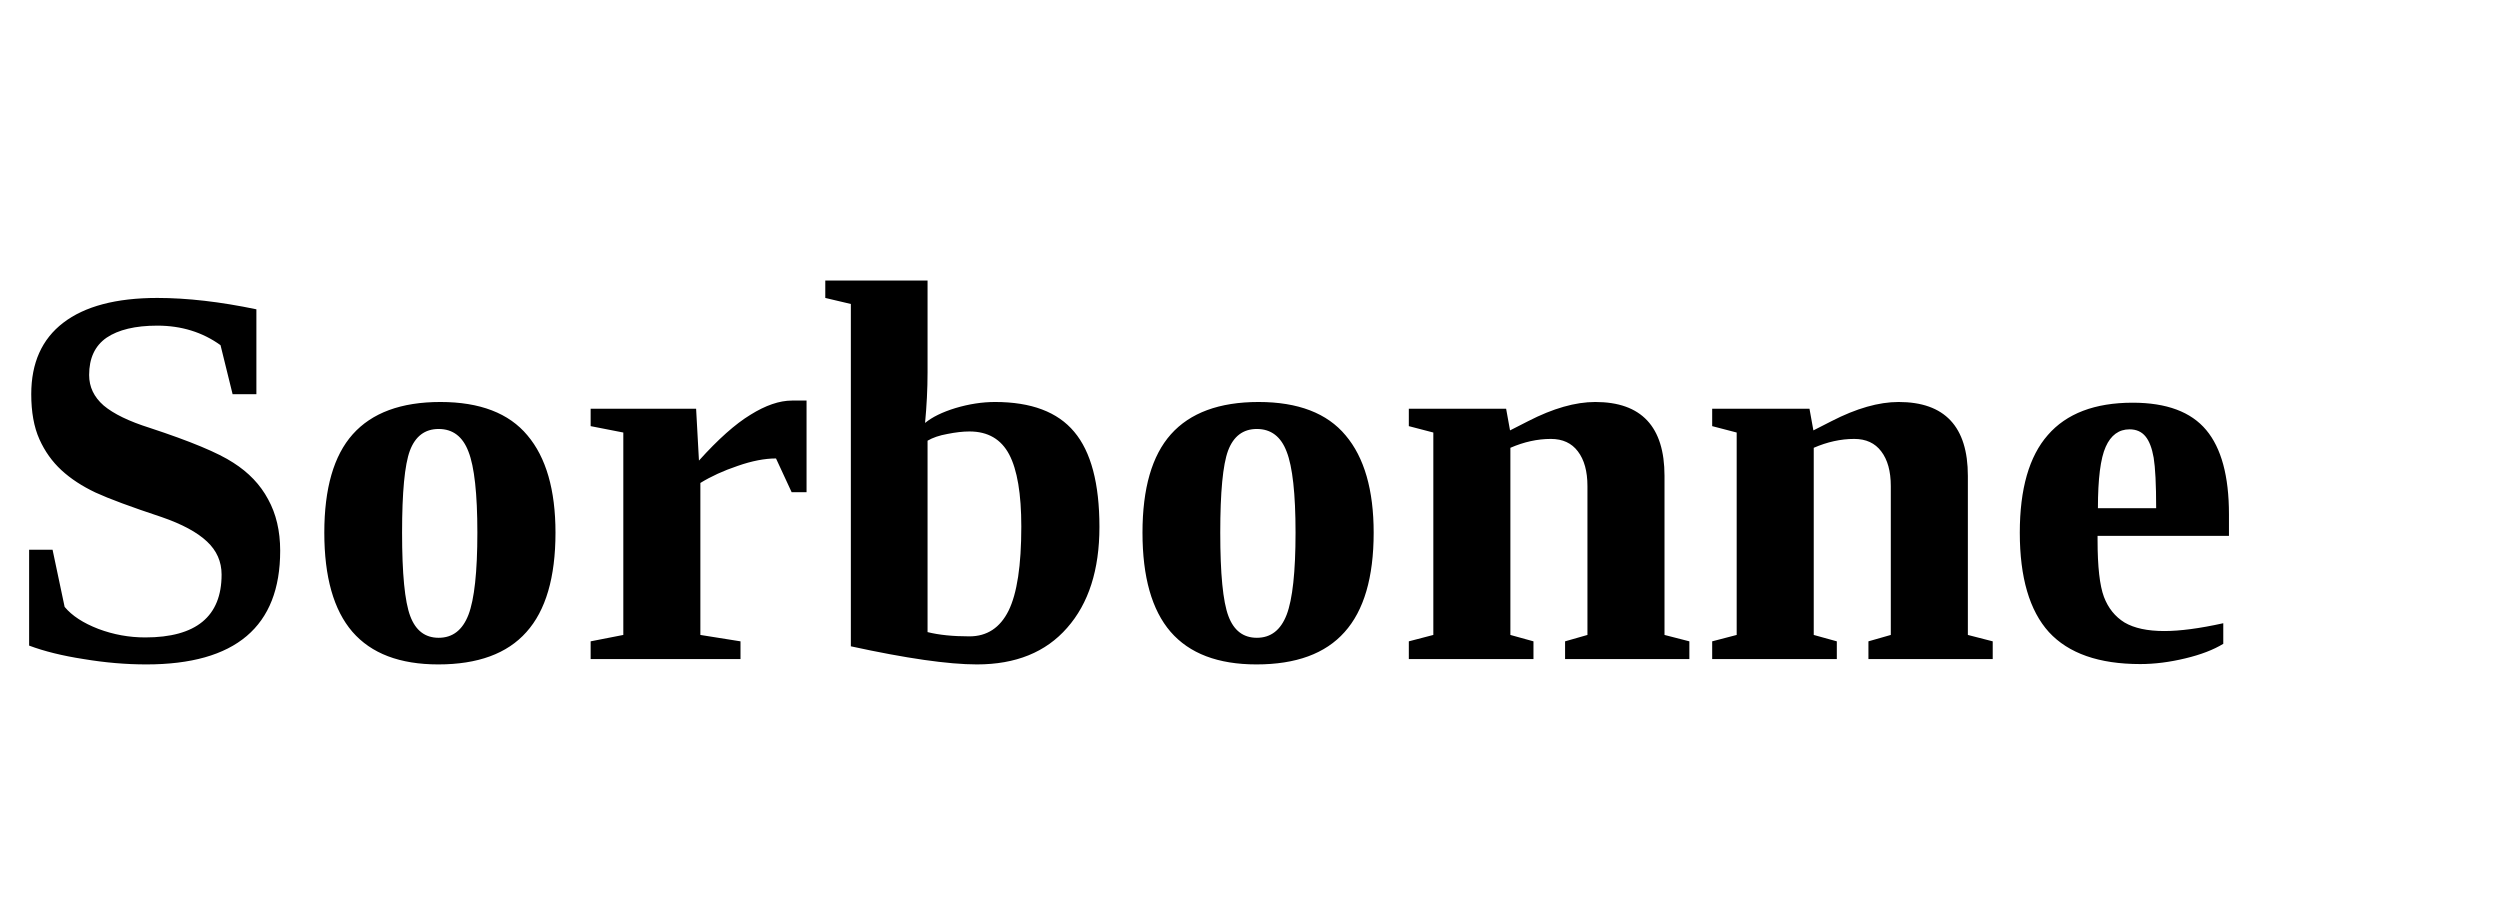
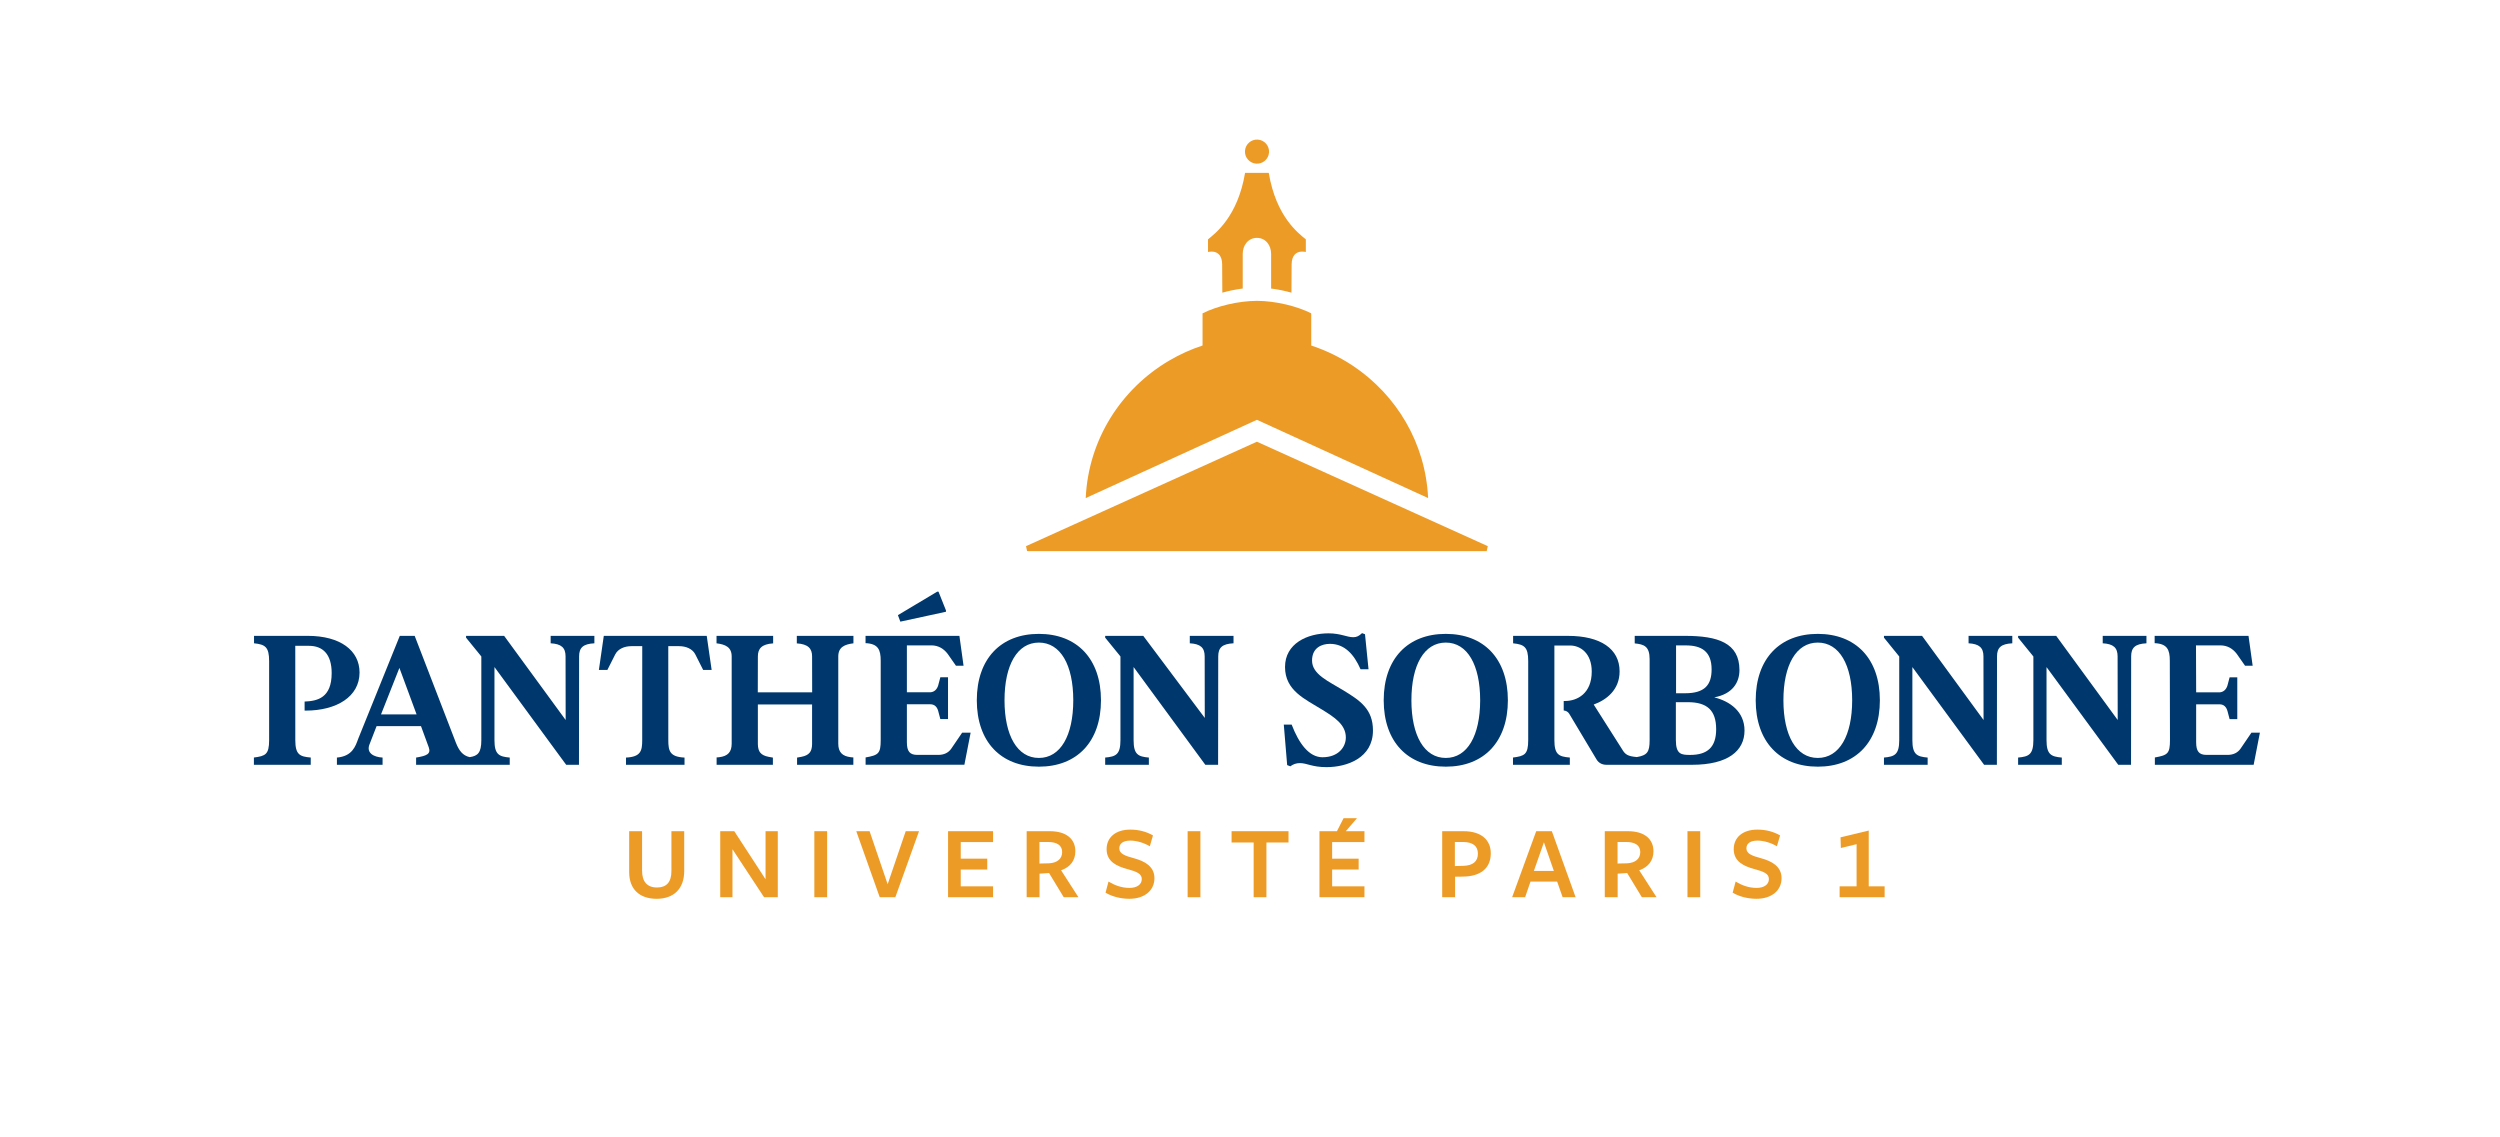
- <svg xmlns="http://www.w3.org/2000/svg" viewBox="0 0 110 40" fill="currentColor" role="img" aria-label="Université Paris 1 Panthéon-Sorbonne">
-   <text x="0" y="29" font-family="Georgia, 'Times New Roman', serif" font-weight="700" font-size="24" letter-spacing="0">Sorbonne</text>
+ <svg xmlns="http://www.w3.org/2000/svg" class="logo-p1" data-name="Calque 1" viewBox="0 0 2737.65 1244.23" width="2737.65" height="1244.23">
+   <defs>
+     <style>
+       .cls-1 {
+         fill: #ed9b27;
+       }
+ 
+       .cls-1, .cls-2 {
+         stroke-width: 0px;
+       }
+ 
+       .cls-2 {
+         fill: #00386e;
+       }
+     </style>
+   </defs>
+   <g fill="#00386E">
+     <path class="cls-1" d="M1338.33,289.56l.19,30.94c7.13-2.01,14.73-3.59,22.34-4.54v-37.98c0-9.37,5.98-17.5,15.54-17.5s15.55,8.13,15.55,17.5v37.98c7.6.95,15.16,2.53,22.28,4.54l.19-30.94c0-9.28,4.55-14.06,11.43-14.06,2.1,0,4.11.43,4.11.43v-13.82c-7.98-6.6-32.57-24.68-40.6-72.83h-25.92c-8.08,48.16-32.67,66.24-40.6,72.83v13.82s1.96-.43,4.11-.43c6.84,0,11.39,4.78,11.39,14.06Z" fill="#ED9B27" stroke-width="0px" />
+     <circle class="cls-1" cx="1376.38" cy="166.02" r="13.2" transform="translate(1113.21 1527.17) rotate(-85.93)" fill="#ED9B27" stroke-width="0px" />
+     <polygon class="cls-1" points="1376.38 483.7 1123.55 598.08 1124.73 603.51 1628.04 603.51 1629.21 598.08 1376.38 483.7" fill="#ED9B27" stroke-width="0px" />
+     <path class="cls-1" d="M1563.86,545.41c-2.73-60.16-34.58-112.86-82.06-144.66-14.06-9.38-29.51-16.98-45.91-22.38v-35.25c-15.92-7.94-38.78-13.54-59.49-13.68-20.75.14-43.62,5.74-59.54,13.68v35.25c-12.77,4.16-24.92,9.71-36.34,16.4-52.71,30.89-88.71,86.51-91.58,150.64l187.47-85.7,187.47,85.7Z" fill="#ED9B27" stroke-width="0px" />
+   </g>
+   <g fill="#00386E">
+     <path class="cls-1" d="M735.25,953.82c0,12.49-5.67,18.04-15.73,18.04-11.22,0-16.42-6.71-16.42-18.62v-43.03h-14.11v44.88c0,18.86,11.56,29.15,30.07,29.15s30.19-10.76,30.19-30.42v-43.61h-14v43.61Z" fill="#ED9B27" stroke-width="0px" />
+     <polygon class="cls-1" points="838.32 962.84 804.07 910.21 788.69 910.21 788.69 982.5 802.11 982.5 802.11 929.99 836.69 982.5 851.73 982.5 851.73 910.21 838.32 910.21 838.32 962.84" fill="#ED9B27" stroke-width="0px" />
+     <rect class="cls-1" x="891.75" y="910.21" width="14" height="72.29" fill="#ED9B27" stroke-width="0px" />
+     <polygon class="cls-1" points="972.03 968.28 952.25 910.21 937.67 910.21 963.35 982.5 980.47 982.5 1006.39 910.21 991.81 910.21 972.03 968.28" fill="#ED9B27" stroke-width="0px" />
+     <polygon class="cls-1" points="1038.19 982.5 1087.47 982.5 1087.47 970.59 1052.07 970.59 1052.07 952.2 1081.1 952.2 1081.1 940.28 1052.07 940.28 1052.07 922.12 1087.47 922.12 1087.47 910.21 1038.19 910.21 1038.19 982.5" fill="#ED9B27" stroke-width="0px" />
+     <path class="cls-1" d="M1177.58,932.18c0-13.3-9.72-21.97-28-21.97h-25.33v72.29h14.11v-25.79l10.41-.7,16.08,26.49h16.08l-18.97-29.5c9.83-3.35,15.62-10.53,15.62-20.82ZM1148.77,945.38l-10.53.23v-23.6h9.14c10.06,0,15.73,3.59,15.73,11.11s-5.67,11.8-14.34,12.26Z" fill="#ED9B27" stroke-width="0px" />
+     <path class="cls-1" d="M1242.12,939.94c-9.95-2.66-16.43-4.98-16.43-10.88,0-4.98,3.7-8.56,12.14-8.56,6.82,0,14.92,2.42,21.28,6.24l3.47-11.91c-6.94-3.93-15.04-6.36-24.87-6.36-16.08,0-25.91,8.56-25.91,21.4,0,14.23,12.03,18.86,22.44,21.75,10.64,2.89,16.08,5.09,16.08,11.1s-5.55,9.6-13.42,9.6c-8.67,0-16.31-2.89-23.02-6.94l-3.24,12.14c6.82,4.17,16.43,6.71,26.02,6.71,17,0,27.53-9.37,27.53-22.56s-11.22-18.74-22.1-21.74Z" fill="#ED9B27" stroke-width="0px" />
+     <rect class="cls-1" x="1300.53" y="910.21" width="14" height="72.29" fill="#ED9B27" stroke-width="0px" />
+     <polygon class="cls-1" points="1348.65 922.59 1372.83 922.59 1372.83 982.5 1386.83 982.5 1386.83 922.59 1411 922.59 1411 910.21 1348.65 910.21 1348.65 922.59" fill="#ED9B27" stroke-width="0px" />
+     <polygon class="cls-1" points="1485.95 896.01 1471.27 896.01 1464.03 910.21 1444.89 910.21 1444.89 982.5 1494.17 982.5 1494.17 970.59 1458.77 970.59 1458.77 952.2 1487.8 952.2 1487.8 940.28 1458.77 940.28 1458.77 922.13 1494.17 922.13 1494.17 910.21 1473.76 910.21 1485.95 896.01" fill="#ED9B27" stroke-width="0px" />
+     <path class="cls-1" d="M1602.66,910.21h-23.36v72.29h14.11v-22.44l8.21-.11c19.43-.11,30.88-8.91,30.88-25.56,0-14.11-9.83-24.18-29.85-24.18ZM1602.2,948.15l-9.03.24v-26.37h8.56c11.11,0,16.66,4.39,16.66,12.84s-5.43,13.07-16.19,13.3Z" fill="#ED9B27" stroke-width="0px" />
+     <path class="cls-1" d="M1682.24,910.21l-26.37,72.29h14.23l5.9-17.12h29.15l6.02,17.12h14.22l-26.02-72.29h-17.12ZM1679.7,953.7l10.99-31.34,10.87,31.34h-21.87Z" fill="#ED9B27" stroke-width="0px" />
+     <path class="cls-1" d="M1810.64,932.18c0-13.3-9.72-21.97-27.99-21.97h-25.33v72.29h14.11v-25.79l10.41-.7,16.08,26.49h16.08l-18.97-29.5c9.83-3.35,15.62-10.53,15.62-20.82ZM1781.84,945.38l-10.53.23v-23.6h9.14c10.06,0,15.73,3.59,15.73,11.11s-5.67,11.8-14.34,12.26Z" fill="#ED9B27" stroke-width="0px" />
+     <rect class="cls-1" x="1847.88" y="910.21" width="14" height="72.29" fill="#ED9B27" stroke-width="0px" />
+     <path class="cls-1" d="M1928.85,939.94c-9.95-2.66-16.43-4.98-16.43-10.88,0-4.98,3.7-8.56,12.14-8.56,6.82,0,14.92,2.42,21.28,6.24l3.47-11.91c-6.94-3.93-15.04-6.36-24.87-6.36-16.08,0-25.91,8.56-25.91,21.4,0,14.23,12.03,18.86,22.44,21.75,10.64,2.89,16.08,5.09,16.08,11.1s-5.55,9.6-13.42,9.6c-8.67,0-16.31-2.89-23.02-6.94l-3.24,12.14c6.82,4.17,16.43,6.71,26.02,6.71,17,0,27.53-9.37,27.53-22.56s-11.22-18.74-22.09-21.74Z" fill="#ED9B27" stroke-width="0px" />
+     <polygon class="cls-1" points="2046.37 970.59 2046.37 909.51 2015.49 916.92 2015.84 928.6 2033.07 924.43 2033.07 970.59 2014.5 970.59 2014.5 982.5 2063.78 982.5 2063.78 970.59 2046.37 970.59" fill="#ED9B27" stroke-width="0px" />
+   </g>
+   <g fill="#00386E">
+     <path class="cls-2" d="M603.01,704.45c11.67.65,16.31,4.78,16.31,14.36l.11,69.65-67.36-92.14h-41.71v1.98l16.72,20.55v91.63c0,13.9-3.89,17.31-12.74,18.63-7.75-1.71-11.72-7.32-15.01-15.53l-45.22-117.25h-16.33l-45.55,112.76c-2.94,8.08-6.41,19.05-23.29,20.49v7.92h50v-7.92c-9.76-.52-17.94-5.08-14.36-14.33l7.81-20.09h48.62s8.56,23.36,8.56,23.36c2.49,7.2-2.42,9.15-13.9,11.06l-.02,7.92h54.7s47.84,0,47.84,0v-7.93c-11.68-1.03-16.72-3.25-16.72-19.08,0,0-.01-53.95,0-80.03l78.53,107.04h14.01l.14-118.68c0-9.58,4.4-13.77,16.74-14.36v-8.14h-47.89v8.14ZM417.25,782.29l20.13-50.9,18.8,50.9h-38.94Z" fill="#00386E" stroke-width="0px" />
+     <path class="cls-2" d="M1302.88,704.45c11.67.65,16.31,4.77,16.31,14.36l.11,67.37-67.35-89.87h-41.71v1.98l16.72,20.55v91.65c0,15.83-5.05,18.05-16.72,19.08v7.91h47.84s0-7.9,0-7.9c-11.68-1.03-16.72-3.25-16.72-19.08,0,0,0-53.97,0-80.05l78.53,107.04h14.01l.14-118.68c0-9.59,4.39-13.77,16.74-14.36v-8.14h-47.89v8.14Z" fill="#00386E" stroke-width="0px" />
+     <path class="cls-2" d="M323.38,810.47l-.03-103.25h14.99c15.07,0,24.86,9.1,24.86,29.88,0,27.07-15.54,30.6-29.64,31.14v9.93h1.07c33.97,0,59.1-15.25,59.1-41.73,0-24.21-21.2-40.14-56.69-40.14h-58.87v8.15c12.22,1.24,16.54,4.07,16.54,19.4v86.6c0,15.83-4.05,17.44-16.67,19.09v7.94h62.23l.03-7.94c-12.13-.99-16.92-3.25-16.92-19.09Z" fill="#00386E" stroke-width="0px" />
+     <path class="cls-2" d="M1471.57,756.26c-16.71-10.22-34.8-17.73-34.8-32.89,0-14.27,10.86-18.31,19.6-18.31,15.71,0,26.26,11.08,33.52,27.83h8.73l-3.86-38.36-3.25-1.21c-3.34,3.21-5.98,4.47-9.56,4.47-7.2,0-13.72-4.25-27.19-4.25-22.96,0-47.58,11.02-47.58,36.88s21.85,35.08,40.85,46.83c13.24,8.19,25.74,16.21,25.74,30.3,0,10.66-8.32,21.69-25.55,21.69-14.78,0-25.81-15.01-33.77-35.75h-8.62l3.69,44.32,3.44,1.37c3.07-2.27,6.35-3.54,10.48-3.54,7.94,0,13.15,4.43,29.19,4.43,22.55,0,50.85-10.1,50.85-40.14,0-23.36-14.02-32.71-31.91-43.65Z" fill="#00386E" stroke-width="0px" />
+     <path class="cls-2" d="M661.19,696.31s-5.38,37.33-5.38,37.33l9.31-.03,8.6-17.02c3.08-6.07,10.18-9.01,17.82-9.01l11.76-.02-.04,102.93c0,11.66-1.5,18.34-17.75,19.1v7.91h64.09v-7.91c-16.25-.75-17.75-7.43-17.75-19.1l-.04-102.93,11.76.02c7.65,0,14.74,2.94,17.82,9.01l8.6,17.02,9.31.03s-5.38-37.33-5.38-37.33h-112.72Z" fill="#00386E" stroke-width="0px" />
+     <path class="cls-2" d="M1137.65,694.13c-41.69,0-67.96,27.23-67.99,72.71.03,45.47,26.3,72.71,67.99,72.71s67.96-27.23,67.99-72.71c-.03-45.47-26.3-72.71-67.99-72.71ZM1137.65,829.99c-23.64,0-37.63-24.45-37.64-63.16.01-38.71,14-63.16,37.64-63.16s37.63,24.44,37.65,63.16c-.01,38.71-14,63.16-37.65,63.16Z" fill="#00386E" stroke-width="0px" />
+     <path class="cls-2" d="M1583.23,694.13c-41.69,0-67.96,27.23-67.99,72.71.03,45.47,26.3,72.71,67.99,72.71s67.96-27.23,67.99-72.71c-.03-45.47-26.3-72.71-67.99-72.71ZM1583.23,829.99c-23.64,0-37.63-24.45-37.65-63.16.01-38.71,14-63.16,37.65-63.16s37.63,24.44,37.64,63.16c-.01,38.71-14,63.16-37.64,63.16Z" fill="#00386E" stroke-width="0px" />
+     <path class="cls-2" d="M1990.59,694.13c-41.69,0-67.96,27.23-67.99,72.71.03,45.47,26.3,72.71,67.99,72.71s67.96-27.23,67.99-72.71c-.03-45.47-26.3-72.71-67.99-72.71ZM1990.59,829.99c-23.64,0-37.63-24.45-37.64-63.16.01-38.71,14-63.16,37.64-63.16s37.63,24.44,37.65,63.16c-.01,38.71-14,63.16-37.65,63.16Z" fill="#00386E" stroke-width="0px" />
+     <path class="cls-2" d="M872.56,704.54c12.57.81,16.73,5.74,16.73,14.31l.08,39.32h-59.54l.09-39.32c0-8.57,4.16-13.5,16.72-14.31v-8.23h-62v8.17c9.73,1.18,16.59,4.2,16.59,14.37v95.52c0,9.15-4.21,13.7-13.74,14.83-.83.1-1.68.15-2.76.24v8.05h61.64v-7.88c-1.71-.3-3.27-.55-4.83-.86-8.21-1.67-11.48-5.34-11.63-13.81v-43.52h59.37v43.52c-.14,8.47-3.41,12.14-11.63,13.81-1.55.32-3.12.56-4.82.86v7.88h61.64v-8.05c-1.08-.09-1.92-.14-2.76-.24-9.53-1.14-13.74-5.68-13.74-14.83v-95.52c0-10.16,6.86-13.18,16.59-14.37v-8.17h-62v8.23Z" fill="#00386E" stroke-width="0px" />
+     <path class="cls-2" d="M1041.73,819.8c-3.22,4.64-8.15,6.86-14.3,6.86h-22.87c-8.42.01-11.47-3.98-11.47-13.9v-41.53h25.72c4.68,0,7.43,3.02,8.6,7.45l2.31,8.74h8.42v-45.74h-8.42l-2.4,9.08c-1.29,4.06-4.15,7.06-8.51,7.34h-25.72v-51.38h27.1c7.28.12,13.08,3.47,17.45,9.15l9.18,13.14h8.33l-4.54-32.72h-102.79v8.01c13.88.6,16.6,7.27,16.6,19.2v86.96c0,14.67-2.41,16.5-16.54,18.99v8.01h108.18l6.84-35.17h-9.27l-11.89,17.48Z" fill="#00386E" stroke-width="0px" />
+     <polygon class="cls-2" points="1035.88 669.91 1035.91 668.49 1027.72 647.92 1026.25 647.92 983.27 673.62 985.93 680.75 1035.88 669.91" fill="#00386E" stroke-width="0px" />
+     <path class="cls-2" d="M2155.69,704.45c11.67.65,16.31,4.77,16.31,14.36l.11,69.64-67.35-92.14h-41.71v1.98l16.72,20.59v91.61c0,15.83-5.05,18.05-16.72,19.08v7.92h47.84v-7.91c-11.68-1.03-16.72-3.25-16.72-19.08,0,0,0-53.93,0-80l78.53,107h14.01l.14-118.68c0-9.59,4.39-13.77,16.74-14.36v-8.14h-47.89v8.14Z" fill="#00386E" stroke-width="0px" />
+     <path class="cls-2" d="M2302.59,704.45c11.67.65,16.31,4.77,16.31,14.36l.11,69.64-67.35-92.14h-41.71v1.98l16.72,20.59v91.61c0,15.83-5.05,18.05-16.72,19.08v7.91h47.84s0-7.9,0-7.9c-11.68-1.03-16.72-3.25-16.72-19.08,0,0,0-53.93,0-80l78.53,107h14.01l.14-118.68c0-9.59,4.39-13.77,16.74-14.36v-8.14h-47.89v8.14Z" fill="#00386E" stroke-width="0px" />
+     <path class="cls-2" d="M2465.45,802.32l-11.89,17.48c-3.22,4.64-8.15,6.86-14.31,6.86h-22.87c-8.42.01-11.46-3.98-11.46-13.9v-41.48h25.71c4.68,0,7.43,3.03,8.61,7.46l2.31,8.74h8.42v-45.74h-8.42l-2.4,9.08c-1.28,4.06-4.15,7.06-8.51,7.35h-25.71l-.19-51.43h27.1c7.28.12,13.08,3.47,17.45,9.15l9.18,13.14h8.33l-4.54-32.72h-102.79v8.01c13.88.6,16.6,7.27,16.6,19.2,0,0,.18,57.69.18,86.96,0,14.67-2.41,16.5-16.54,18.99v8.01h108.18l6.84-35.17h-9.27Z" fill="#00386E" stroke-width="0px" />
+     <path class="cls-2" d="M1877.25,763.64c19.97-3.64,27.56-16.32,27.56-29.85,0-29.87-23.83-37.48-59.5-37.48h-55.2v8.25c10.13.99,16.33,3.11,16.33,17.29v88.7c0,12.87-2.51,16.5-13.96,18.48-10.07-.87-12.84-2.83-16.13-8.46l-31.15-49.05c13.73-4.99,28.36-15.87,28.36-36.35,0-24.82-21.14-38.85-56.4-38.85h-60.22v8.15c12.22,1.24,16.54,4.07,16.54,19.4v86.6c0,15.83-4.05,17.44-16.67,19.08v7.94h62.25v-7.94c-12.13-.99-16.91-3.25-16.91-19.08v-103.6s17.21,0,17.21,0c11.35,0,23.69,8.54,23.69,28.52,0,24.16-16,32.24-29.27,32.24-.5,0-.95,0-1.43,0v10.39c2.49.2,4.76,1.45,6.06,3.61l29.71,49.7c2.12,3.66,5.72,6.17,11.01,6.17h30.89s62.81,0,62.81,0c39.7,0,57.52-15.47,57.52-37.49,0-20.86-16.02-32.06-33.09-36.36ZM1835.38,706.75h10.63c17.29,0,28.3,6.63,28.3,26.29,0,16.9-7.4,26.12-29.06,26.12h-9.87v-52.41ZM1850.81,826.69c-9.53,0-15.64-.49-15.64-16.28v-41.48h13.1c21.07,0,31.03,8.84,31.03,29.64,0,19.65-9.54,28.12-28.49,28.12Z" fill="#00386E" stroke-width="0px" />
+   </g>
</svg>
